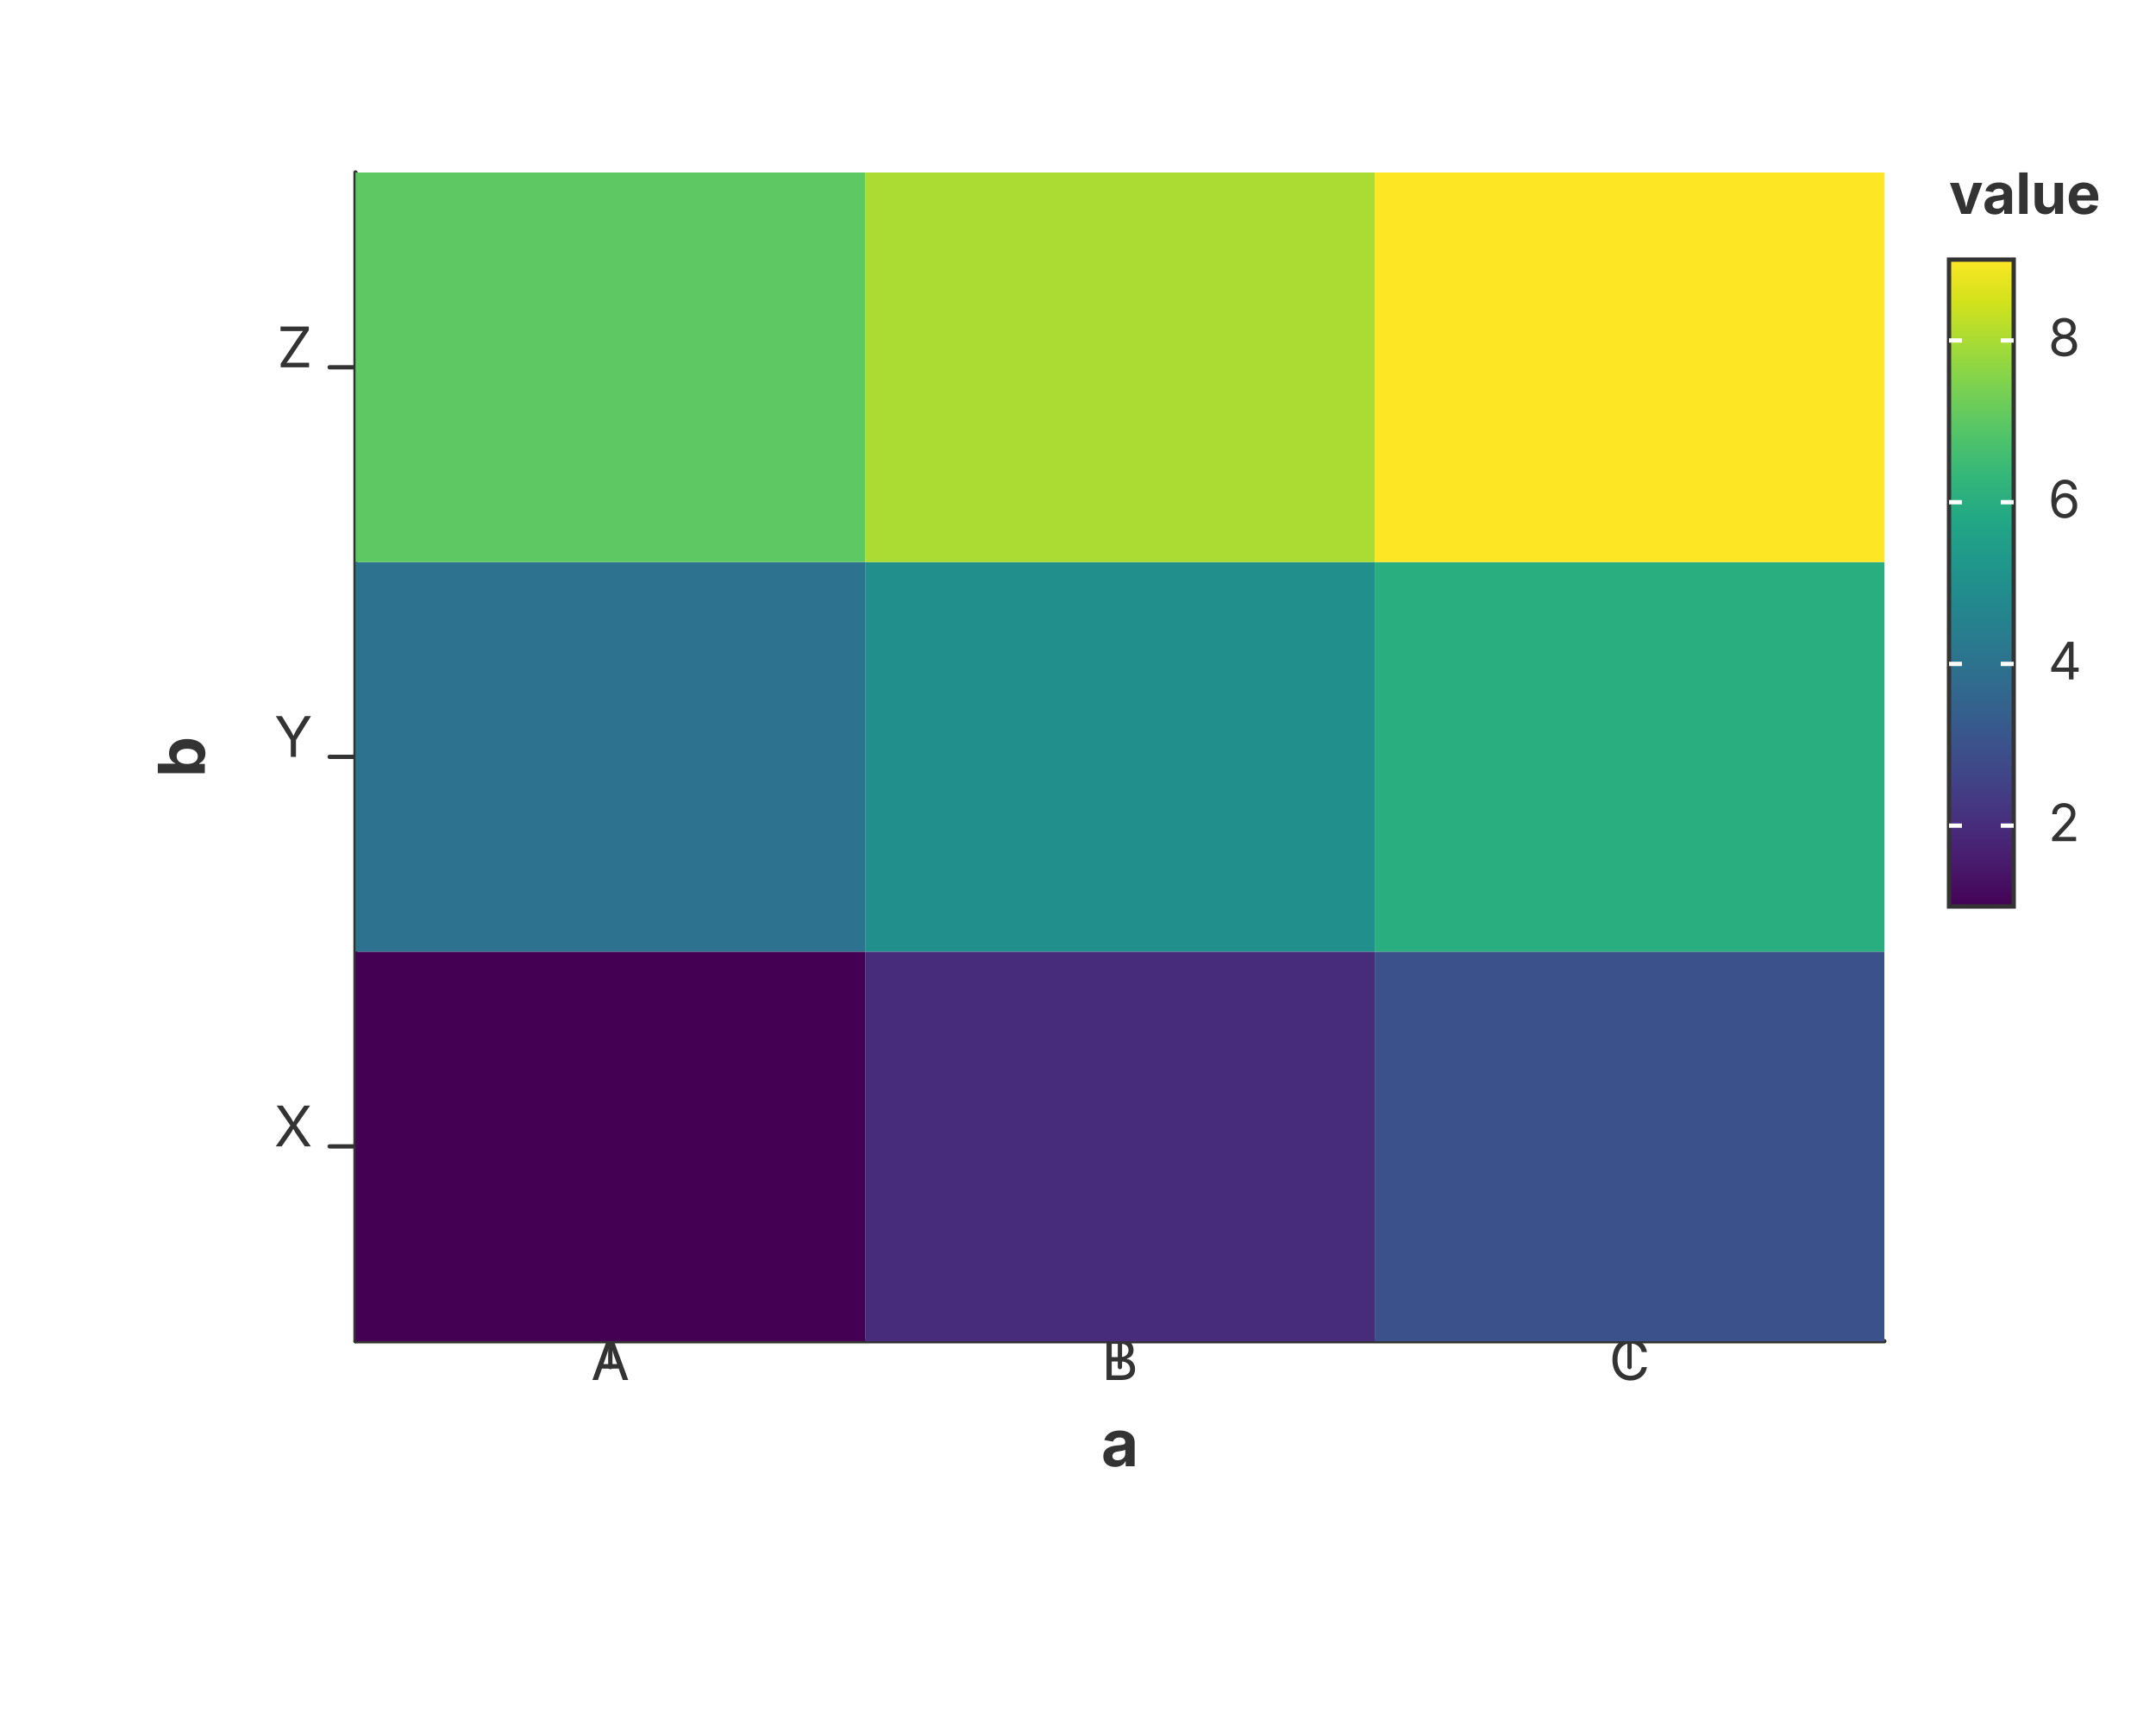
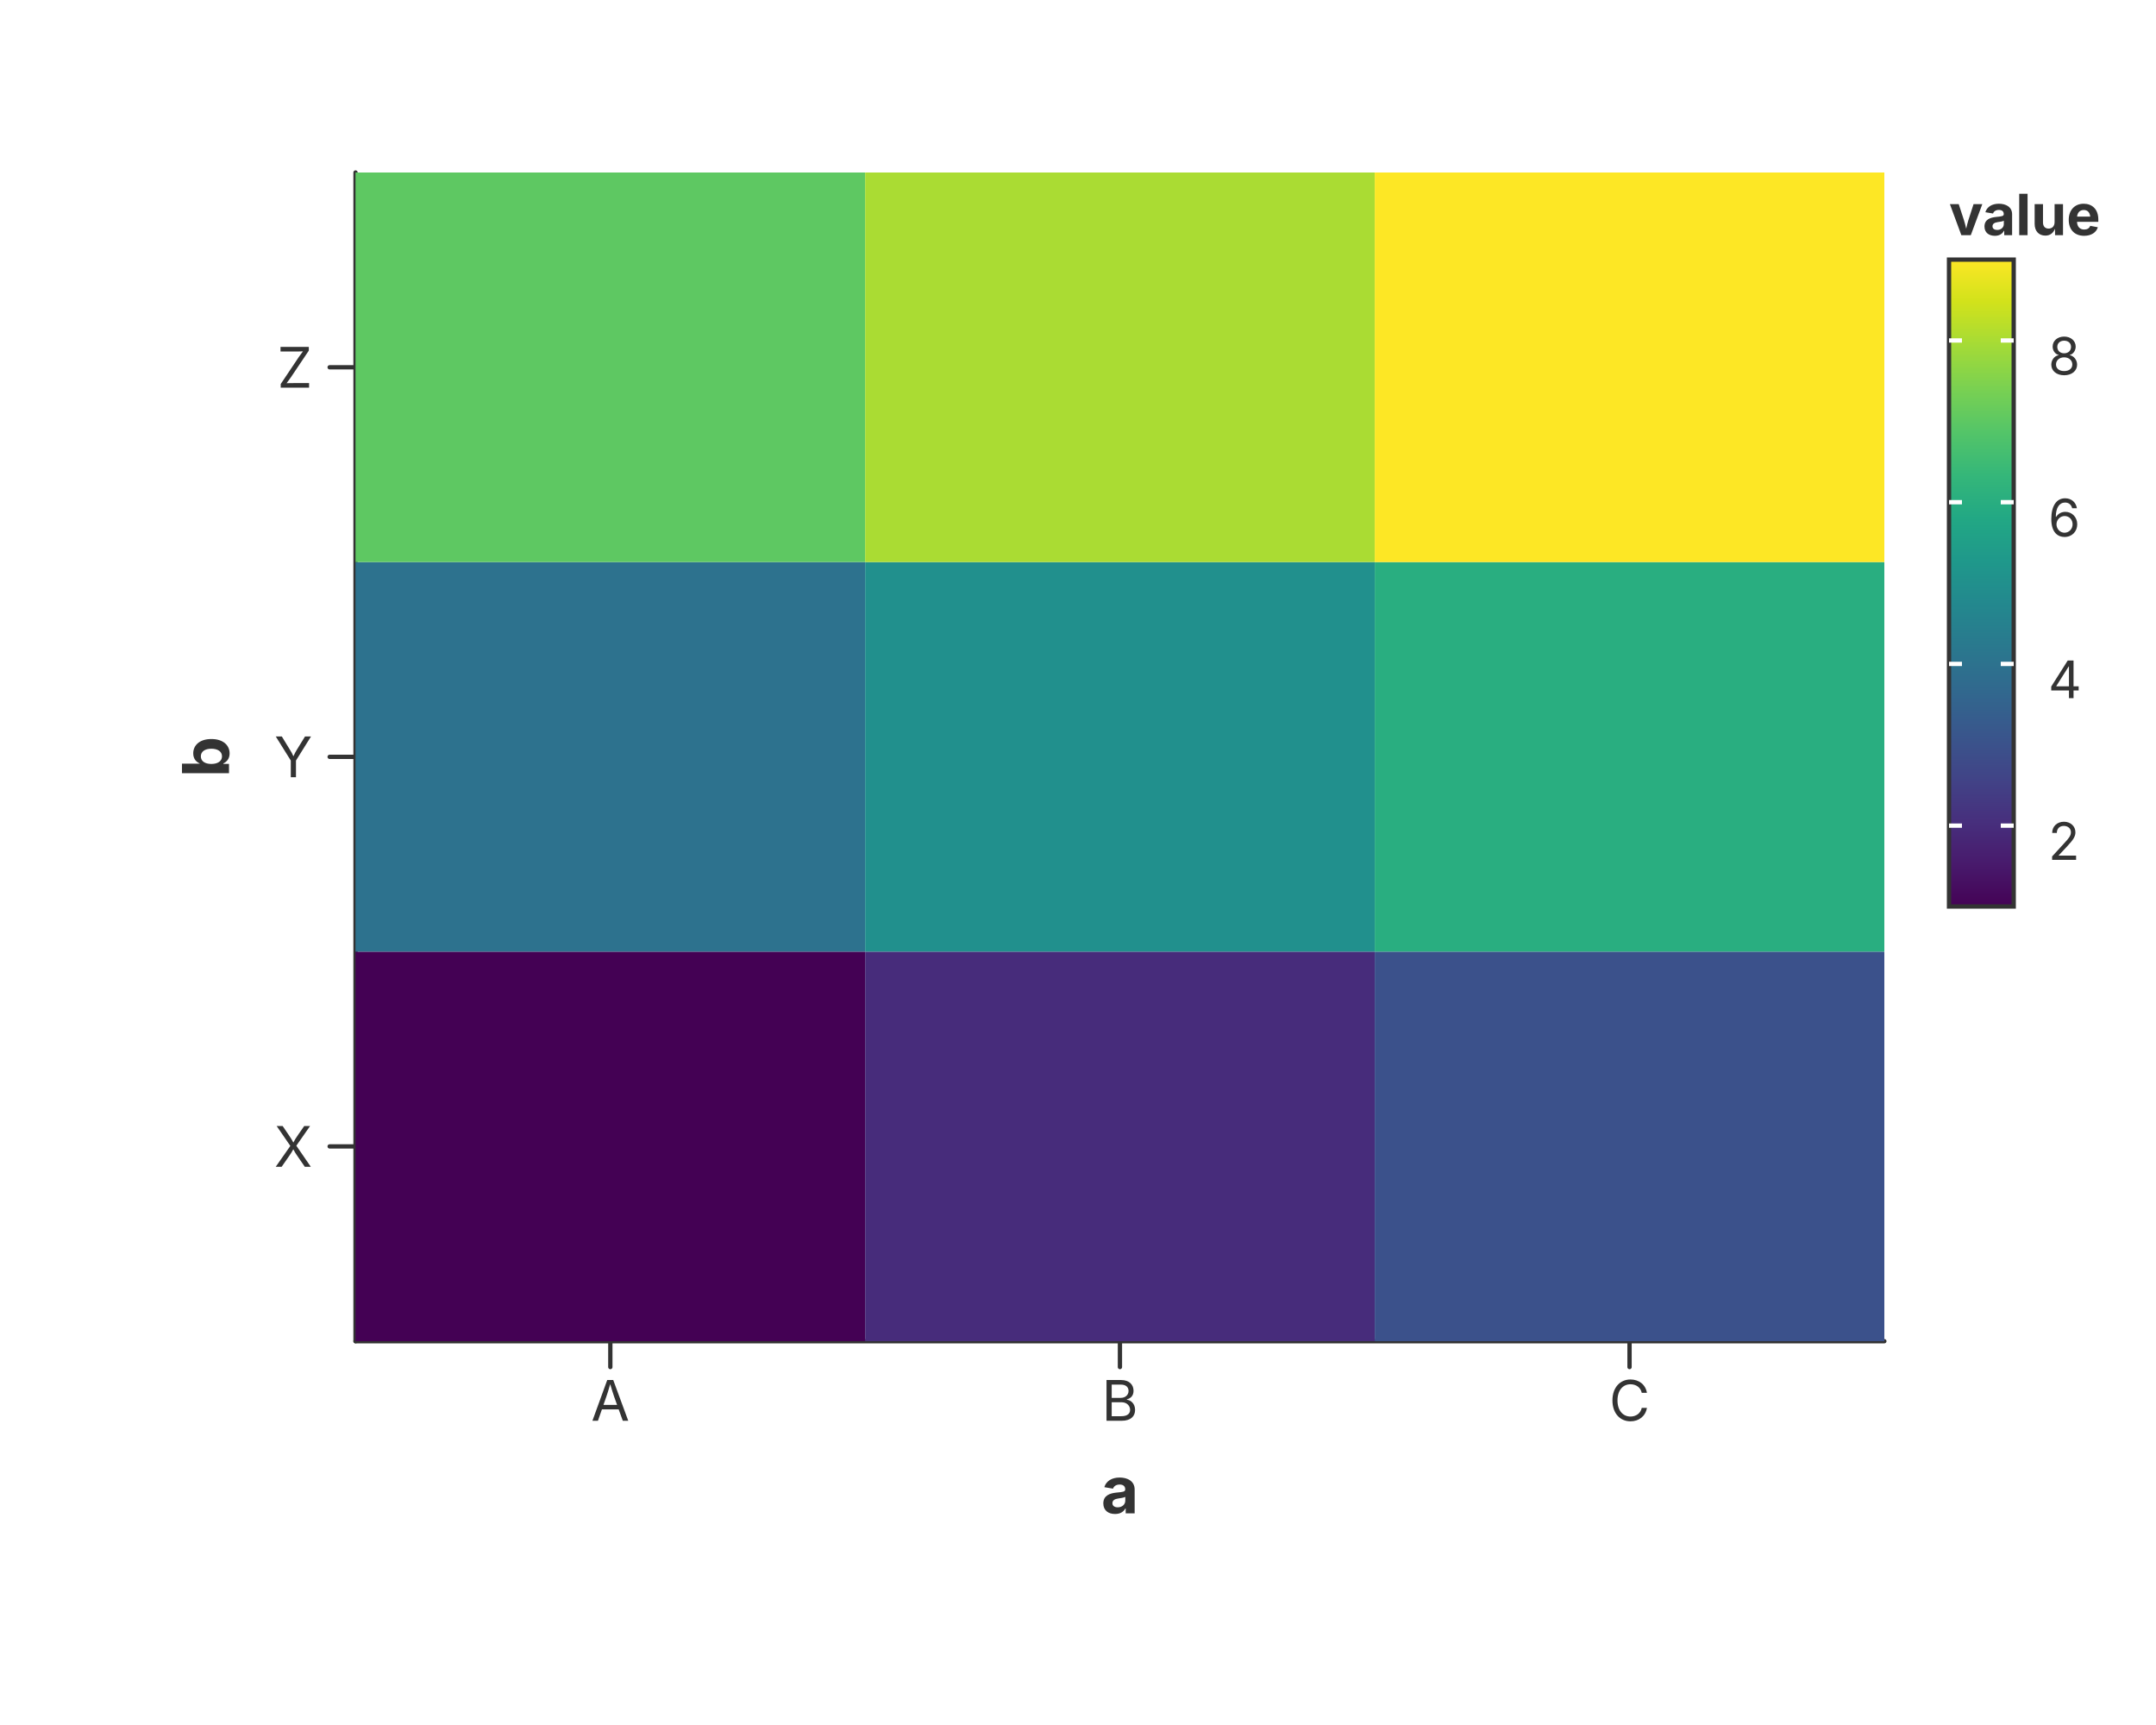
<svg xmlns="http://www.w3.org/2000/svg" width="500" height="400" viewBox="0 0 500 400">
  <rect x="0.000" y="0.000" width="500.000" height="400.000" fill="rgba(255,255,255,1.000)" stroke="none" stroke-width="0.000" fill-opacity="1.000" stroke-opacity="1.000" />
  <path d="M 82.450 311.000 L 437.000 311.000" stroke="rgba(51,51,51,1.000)" stroke-width="1.000" stroke-opacity="1.000" fill="none" stroke-linejoin="round" stroke-linecap="round" />
  <path d="M 141.542 311.000 L 141.542 317.000" stroke="rgba(51,51,51,1.000)" stroke-width="1.000" stroke-opacity="1.000" fill="none" stroke-linejoin="round" stroke-linecap="round" />
-   <text x="141.542" y="320.000" font-size="13.0" font-family="Inter, -apple-system, BlinkMacSystemFont, 'Segoe UI', Roboto, Helvetica, Arial, 'PingFang SC', 'Microsoft YaHei', Ubuntu, Cantarell, 'Noto Sans', sans-serif" fill="rgba(51,51,51,1.000)" fill-opacity="1.000" text-anchor="middle" font-weight="normal" dominant_baseline="hanging" transform="rotate(0 141.542 320.000)">A</text>
+   <text x="141.542" y="320.000" font-size="13.0" font-family="Inter, -apple-system, BlinkMacSystemFont, 'Segoe UI', Roboto, Helvetica, Arial, 'PingFang SC', 'Microsoft YaHei', Ubuntu, Cantarell, 'Noto Sans', sans-serif" fill="rgba(51,51,51,1.000)" fill-opacity="1.000" text-anchor="middle" font-weight="normal" dominant-baseline="hanging" transform="rotate(0 141.542 320.000)">A</text>
  <path d="M 259.725 311.000 L 259.725 317.000" stroke="rgba(51,51,51,1.000)" stroke-width="1.000" stroke-opacity="1.000" fill="none" stroke-linejoin="round" stroke-linecap="round" />
-   <text x="259.725" y="320.000" font-size="13.0" font-family="Inter, -apple-system, BlinkMacSystemFont, 'Segoe UI', Roboto, Helvetica, Arial, 'PingFang SC', 'Microsoft YaHei', Ubuntu, Cantarell, 'Noto Sans', sans-serif" fill="rgba(51,51,51,1.000)" fill-opacity="1.000" text-anchor="middle" font-weight="normal" dominant_baseline="hanging" transform="rotate(0 259.725 320.000)">B</text>
+   <text x="259.725" y="320.000" font-size="13.0" font-family="Inter, -apple-system, BlinkMacSystemFont, 'Segoe UI', Roboto, Helvetica, Arial, 'PingFang SC', 'Microsoft YaHei', Ubuntu, Cantarell, 'Noto Sans', sans-serif" fill="rgba(51,51,51,1.000)" fill-opacity="1.000" text-anchor="middle" font-weight="normal" dominant-baseline="hanging" transform="rotate(0 259.725 320.000)">B</text>
  <path d="M 377.908 311.000 L 377.908 317.000" stroke="rgba(51,51,51,1.000)" stroke-width="1.000" stroke-opacity="1.000" fill="none" stroke-linejoin="round" stroke-linecap="round" />
-   <text x="377.908" y="320.000" font-size="13.0" font-family="Inter, -apple-system, BlinkMacSystemFont, 'Segoe UI', Roboto, Helvetica, Arial, 'PingFang SC', 'Microsoft YaHei', Ubuntu, Cantarell, 'Noto Sans', sans-serif" fill="rgba(51,51,51,1.000)" fill-opacity="1.000" text-anchor="middle" font-weight="normal" dominant_baseline="hanging" transform="rotate(0 377.908 320.000)">C</text>
-   <text x="259.725" y="340.000" font-size="15.0" font-family="Inter, -apple-system, BlinkMacSystemFont, 'Segoe UI', Roboto, Helvetica, Arial, 'PingFang SC', 'Microsoft YaHei', Ubuntu, Cantarell, 'Noto Sans', sans-serif" fill="rgba(51,51,51,1.000)" fill-opacity="1.000" text-anchor="middle" font-weight="bold" dominant_baseline="hanging" transform="rotate(0 259.725 340.000)">a</text>
+   <text x="377.908" y="320.000" font-size="13.0" font-family="Inter, -apple-system, BlinkMacSystemFont, 'Segoe UI', Roboto, Helvetica, Arial, 'PingFang SC', 'Microsoft YaHei', Ubuntu, Cantarell, 'Noto Sans', sans-serif" fill="rgba(51,51,51,1.000)" fill-opacity="1.000" text-anchor="middle" font-weight="normal" dominant-baseline="hanging" transform="rotate(0 377.908 320.000)">C</text>
+   <text x="259.725" y="340.000" font-size="15.0" font-family="Inter, -apple-system, BlinkMacSystemFont, 'Segoe UI', Roboto, Helvetica, Arial, 'PingFang SC', 'Microsoft YaHei', Ubuntu, Cantarell, 'Noto Sans', sans-serif" fill="rgba(51,51,51,1.000)" fill-opacity="1.000" text-anchor="middle" font-weight="bold" dominant-baseline="hanging" transform="rotate(0 259.725 340.000)">a</text>
  <path d="M 82.450 40.000 L 82.450 311.000" stroke="rgba(51,51,51,1.000)" stroke-width="1.000" stroke-opacity="1.000" fill="none" stroke-linejoin="round" stroke-linecap="round" />
  <path d="M 82.450 265.833 L 76.450 265.833" stroke="rgba(51,51,51,1.000)" stroke-width="1.000" stroke-opacity="1.000" fill="none" stroke-linejoin="round" stroke-linecap="round" />
-   <text x="72.450" y="265.833" font-size="13.0" font-family="Inter, -apple-system, BlinkMacSystemFont, 'Segoe UI', Roboto, Helvetica, Arial, 'PingFang SC', 'Microsoft YaHei', Ubuntu, Cantarell, 'Noto Sans', sans-serif" fill="rgba(51,51,51,1.000)" fill-opacity="1.000" text-anchor="end" font-weight="normal" dominant_baseline="central" transform="rotate(0 72.450 265.833)">X</text>
+   <text x="72.450" y="265.833" font-size="13.0" font-family="Inter, -apple-system, BlinkMacSystemFont, 'Segoe UI', Roboto, Helvetica, Arial, 'PingFang SC', 'Microsoft YaHei', Ubuntu, Cantarell, 'Noto Sans', sans-serif" fill="rgba(51,51,51,1.000)" fill-opacity="1.000" text-anchor="end" font-weight="normal" dominant-baseline="central" transform="rotate(0 72.450 265.833)">X</text>
  <path d="M 82.450 175.500 L 76.450 175.500" stroke="rgba(51,51,51,1.000)" stroke-width="1.000" stroke-opacity="1.000" fill="none" stroke-linejoin="round" stroke-linecap="round" />
-   <text x="72.450" y="175.500" font-size="13.0" font-family="Inter, -apple-system, BlinkMacSystemFont, 'Segoe UI', Roboto, Helvetica, Arial, 'PingFang SC', 'Microsoft YaHei', Ubuntu, Cantarell, 'Noto Sans', sans-serif" fill="rgba(51,51,51,1.000)" fill-opacity="1.000" text-anchor="end" font-weight="normal" dominant_baseline="central" transform="rotate(0 72.450 175.500)">Y</text>
+   <text x="72.450" y="175.500" font-size="13.0" font-family="Inter, -apple-system, BlinkMacSystemFont, 'Segoe UI', Roboto, Helvetica, Arial, 'PingFang SC', 'Microsoft YaHei', Ubuntu, Cantarell, 'Noto Sans', sans-serif" fill="rgba(51,51,51,1.000)" fill-opacity="1.000" text-anchor="end" font-weight="normal" dominant-baseline="central" transform="rotate(0 72.450 175.500)">Y</text>
  <path d="M 82.450 85.167 L 76.450 85.167" stroke="rgba(51,51,51,1.000)" stroke-width="1.000" stroke-opacity="1.000" fill="none" stroke-linejoin="round" stroke-linecap="round" />
-   <text x="72.450" y="85.167" font-size="13.0" font-family="Inter, -apple-system, BlinkMacSystemFont, 'Segoe UI', Roboto, Helvetica, Arial, 'PingFang SC', 'Microsoft YaHei', Ubuntu, Cantarell, 'Noto Sans', sans-serif" fill="rgba(51,51,51,1.000)" fill-opacity="1.000" text-anchor="end" font-weight="normal" dominant_baseline="central" transform="rotate(0 72.450 85.167)">Z</text>
-   <text x="47.500" y="175.500" font-size="15.0" font-family="Inter, -apple-system, BlinkMacSystemFont, 'Segoe UI', Roboto, Helvetica, Arial, 'PingFang SC', 'Microsoft YaHei', Ubuntu, Cantarell, 'Noto Sans', sans-serif" fill="rgba(51,51,51,1.000)" fill-opacity="1.000" text-anchor="middle" font-weight="bold" dominant_baseline="middle" transform="rotate(-90 47.500 175.500)">b</text>
+   <text x="72.450" y="85.167" font-size="13.0" font-family="Inter, -apple-system, BlinkMacSystemFont, 'Segoe UI', Roboto, Helvetica, Arial, 'PingFang SC', 'Microsoft YaHei', Ubuntu, Cantarell, 'Noto Sans', sans-serif" fill="rgba(51,51,51,1.000)" fill-opacity="1.000" text-anchor="end" font-weight="normal" dominant-baseline="central" transform="rotate(0 72.450 85.167)">Z</text>
+   <text x="47.500" y="175.500" font-size="15.0" font-family="Inter, -apple-system, BlinkMacSystemFont, 'Segoe UI', Roboto, Helvetica, Arial, 'PingFang SC', 'Microsoft YaHei', Ubuntu, Cantarell, 'Noto Sans', sans-serif" fill="rgba(51,51,51,1.000)" fill-opacity="1.000" text-anchor="middle" font-weight="bold" dominant-baseline="middle" transform="rotate(-90 47.500 175.500)">b</text>
  <rect x="82.450" y="220.667" width="118.183" height="90.333" fill="rgba(68,1,84,1.000)" stroke="rgba(255,255,255,1.000)" stroke-width="0.000" fill-opacity="1.000" stroke-opacity="1.000" />
  <rect x="200.633" y="220.667" width="118.183" height="90.333" fill="rgba(71,44,123,1.000)" stroke="rgba(255,255,255,1.000)" stroke-width="0.000" fill-opacity="1.000" stroke-opacity="1.000" />
  <rect x="318.817" y="220.667" width="118.183" height="90.333" fill="rgba(59,81,139,1.000)" stroke="rgba(255,255,255,1.000)" stroke-width="0.000" fill-opacity="1.000" stroke-opacity="1.000" />
  <rect x="82.450" y="130.333" width="118.183" height="90.333" fill="rgba(45,114,142,1.000)" stroke="rgba(255,255,255,1.000)" stroke-width="0.000" fill-opacity="1.000" stroke-opacity="1.000" />
  <rect x="200.633" y="130.333" width="118.183" height="90.333" fill="rgba(33,144,141,1.000)" stroke="rgba(255,255,255,1.000)" stroke-width="0.000" fill-opacity="1.000" stroke-opacity="1.000" />
  <rect x="318.817" y="130.333" width="118.183" height="90.333" fill="rgba(41,174,128,1.000)" stroke="rgba(255,255,255,1.000)" stroke-width="0.000" fill-opacity="1.000" stroke-opacity="1.000" />
  <rect x="82.450" y="40.000" width="118.183" height="90.333" fill="rgba(94,200,98,1.000)" stroke="rgba(255,255,255,1.000)" stroke-width="0.000" fill-opacity="1.000" stroke-opacity="1.000" />
  <rect x="200.633" y="40.000" width="118.183" height="90.333" fill="rgba(170,220,51,1.000)" stroke="rgba(255,255,255,1.000)" stroke-width="0.000" fill-opacity="1.000" stroke-opacity="1.000" />
  <rect x="318.817" y="40.000" width="118.183" height="90.333" fill="rgba(253,231,37,1.000)" stroke="rgba(255,255,255,1.000)" stroke-width="0.000" fill-opacity="1.000" stroke-opacity="1.000" />
-   <text x="452.000" y="49.600" font-size="13.2" font-family="Inter, -apple-system, BlinkMacSystemFont, 'Segoe UI', Roboto, Helvetica, Arial, 'PingFang SC', 'Microsoft YaHei', Ubuntu, Cantarell, 'Noto Sans', sans-serif" fill="rgba(51,51,51,1.000)" fill-opacity="1.000" text-anchor="start" font-weight="bold" dominant_baseline="middle" transform="rotate(0 452.000 49.600)">value</text>
+   <text x="452.000" y="49.600" font-size="13.2" font-family="Inter, -apple-system, BlinkMacSystemFont, 'Segoe UI', Roboto, Helvetica, Arial, 'PingFang SC', 'Microsoft YaHei', Ubuntu, Cantarell, 'Noto Sans', sans-serif" fill="rgba(51,51,51,1.000)" fill-opacity="1.000" text-anchor="start" font-weight="bold" dominant-baseline="middle" transform="rotate(0 452.000 49.600)">value</text>
  <defs>
    <linearGradient id="grad_value" x1="0%" y1="0%" x2="0%" y2="100%">
      <stop offset="0.0%" stop-color="rgba(253,231,37,1.000)" />
      <stop offset="6.7%" stop-color="rgba(210,226,27,1.000)" />
      <stop offset="13.3%" stop-color="rgba(165,219,54,1.000)" />
      <stop offset="20.0%" stop-color="rgba(122,209,81,1.000)" />
      <stop offset="26.7%" stop-color="rgba(84,197,104,1.000)" />
      <stop offset="33.3%" stop-color="rgba(53,183,121,1.000)" />
      <stop offset="40.0%" stop-color="rgba(34,168,132,1.000)" />
      <stop offset="46.7%" stop-color="rgba(31,152,139,1.000)" />
      <stop offset="53.3%" stop-color="rgba(35,136,142,1.000)" />
      <stop offset="60.0%" stop-color="rgba(42,120,142,1.000)" />
      <stop offset="66.7%" stop-color="rgba(49,104,142,1.000)" />
      <stop offset="73.3%" stop-color="rgba(57,86,140,1.000)" />
      <stop offset="80.0%" stop-color="rgba(65,68,135,1.000)" />
      <stop offset="86.7%" stop-color="rgba(71,47,125,1.000)" />
      <stop offset="93.3%" stop-color="rgba(72,26,108,1.000)" />
      <stop offset="100.0%" stop-color="rgba(68,1,84,1.000)" />
    </linearGradient>
  </defs>
  <rect x="452.000" y="60.200" width="15.000" height="150.000" fill="url('#grad_value')" />
  <rect x="452.000" y="60.200" width="15.000" height="150.000" fill="none" stroke="rgba(51,51,51,1.000)" stroke-width="1.000" fill-opacity="1.000" stroke-opacity="1.000" />
  <line x1="452.000" y1="191.450" x2="455.000" y2="191.450" stroke="rgba(255,255,255,1.000)" stroke-width="1.000" stroke-opacity="1.000" />
  <line x1="464.000" y1="191.450" x2="467.000" y2="191.450" stroke="rgba(255,255,255,1.000)" stroke-width="1.000" stroke-opacity="1.000" />
-   <text x="475.000" y="195.050" font-size="12.0" font-family="Inter, -apple-system, BlinkMacSystemFont, 'Segoe UI', Roboto, Helvetica, Arial, 'PingFang SC', 'Microsoft YaHei', Ubuntu, Cantarell, 'Noto Sans', sans-serif" fill="rgba(51,51,51,1.000)" fill-opacity="1.000" text-anchor="start" font-weight="normal" dominant_baseline="middle" transform="rotate(0 475.000 195.050)">2</text>
+   <text x="475.000" y="195.050" font-size="12.0" font-family="Inter, -apple-system, BlinkMacSystemFont, 'Segoe UI', Roboto, Helvetica, Arial, 'PingFang SC', 'Microsoft YaHei', Ubuntu, Cantarell, 'Noto Sans', sans-serif" fill="rgba(51,51,51,1.000)" fill-opacity="1.000" text-anchor="start" font-weight="normal" dominant-baseline="middle" transform="rotate(0 475.000 195.050)">2</text>
  <line x1="452.000" y1="153.950" x2="455.000" y2="153.950" stroke="rgba(255,255,255,1.000)" stroke-width="1.000" stroke-opacity="1.000" />
  <line x1="464.000" y1="153.950" x2="467.000" y2="153.950" stroke="rgba(255,255,255,1.000)" stroke-width="1.000" stroke-opacity="1.000" />
-   <text x="475.000" y="157.550" font-size="12.0" font-family="Inter, -apple-system, BlinkMacSystemFont, 'Segoe UI', Roboto, Helvetica, Arial, 'PingFang SC', 'Microsoft YaHei', Ubuntu, Cantarell, 'Noto Sans', sans-serif" fill="rgba(51,51,51,1.000)" fill-opacity="1.000" text-anchor="start" font-weight="normal" dominant_baseline="middle" transform="rotate(0 475.000 157.550)">4</text>
+   <text x="475.000" y="157.550" font-size="12.0" font-family="Inter, -apple-system, BlinkMacSystemFont, 'Segoe UI', Roboto, Helvetica, Arial, 'PingFang SC', 'Microsoft YaHei', Ubuntu, Cantarell, 'Noto Sans', sans-serif" fill="rgba(51,51,51,1.000)" fill-opacity="1.000" text-anchor="start" font-weight="normal" dominant-baseline="middle" transform="rotate(0 475.000 157.550)">4</text>
  <line x1="452.000" y1="116.450" x2="455.000" y2="116.450" stroke="rgba(255,255,255,1.000)" stroke-width="1.000" stroke-opacity="1.000" />
  <line x1="464.000" y1="116.450" x2="467.000" y2="116.450" stroke="rgba(255,255,255,1.000)" stroke-width="1.000" stroke-opacity="1.000" />
-   <text x="475.000" y="120.050" font-size="12.0" font-family="Inter, -apple-system, BlinkMacSystemFont, 'Segoe UI', Roboto, Helvetica, Arial, 'PingFang SC', 'Microsoft YaHei', Ubuntu, Cantarell, 'Noto Sans', sans-serif" fill="rgba(51,51,51,1.000)" fill-opacity="1.000" text-anchor="start" font-weight="normal" dominant_baseline="middle" transform="rotate(0 475.000 120.050)">6</text>
+   <text x="475.000" y="120.050" font-size="12.0" font-family="Inter, -apple-system, BlinkMacSystemFont, 'Segoe UI', Roboto, Helvetica, Arial, 'PingFang SC', 'Microsoft YaHei', Ubuntu, Cantarell, 'Noto Sans', sans-serif" fill="rgba(51,51,51,1.000)" fill-opacity="1.000" text-anchor="start" font-weight="normal" dominant-baseline="middle" transform="rotate(0 475.000 120.050)">6</text>
  <line x1="452.000" y1="78.950" x2="455.000" y2="78.950" stroke="rgba(255,255,255,1.000)" stroke-width="1.000" stroke-opacity="1.000" />
  <line x1="464.000" y1="78.950" x2="467.000" y2="78.950" stroke="rgba(255,255,255,1.000)" stroke-width="1.000" stroke-opacity="1.000" />
-   <text x="475.000" y="82.550" font-size="12.0" font-family="Inter, -apple-system, BlinkMacSystemFont, 'Segoe UI', Roboto, Helvetica, Arial, 'PingFang SC', 'Microsoft YaHei', Ubuntu, Cantarell, 'Noto Sans', sans-serif" fill="rgba(51,51,51,1.000)" fill-opacity="1.000" text-anchor="start" font-weight="normal" dominant_baseline="middle" transform="rotate(0 475.000 82.550)">8</text>
+   <text x="475.000" y="82.550" font-size="12.0" font-family="Inter, -apple-system, BlinkMacSystemFont, 'Segoe UI', Roboto, Helvetica, Arial, 'PingFang SC', 'Microsoft YaHei', Ubuntu, Cantarell, 'Noto Sans', sans-serif" fill="rgba(51,51,51,1.000)" fill-opacity="1.000" text-anchor="start" font-weight="normal" dominant-baseline="middle" transform="rotate(0 475.000 82.550)">8</text>
</svg>
